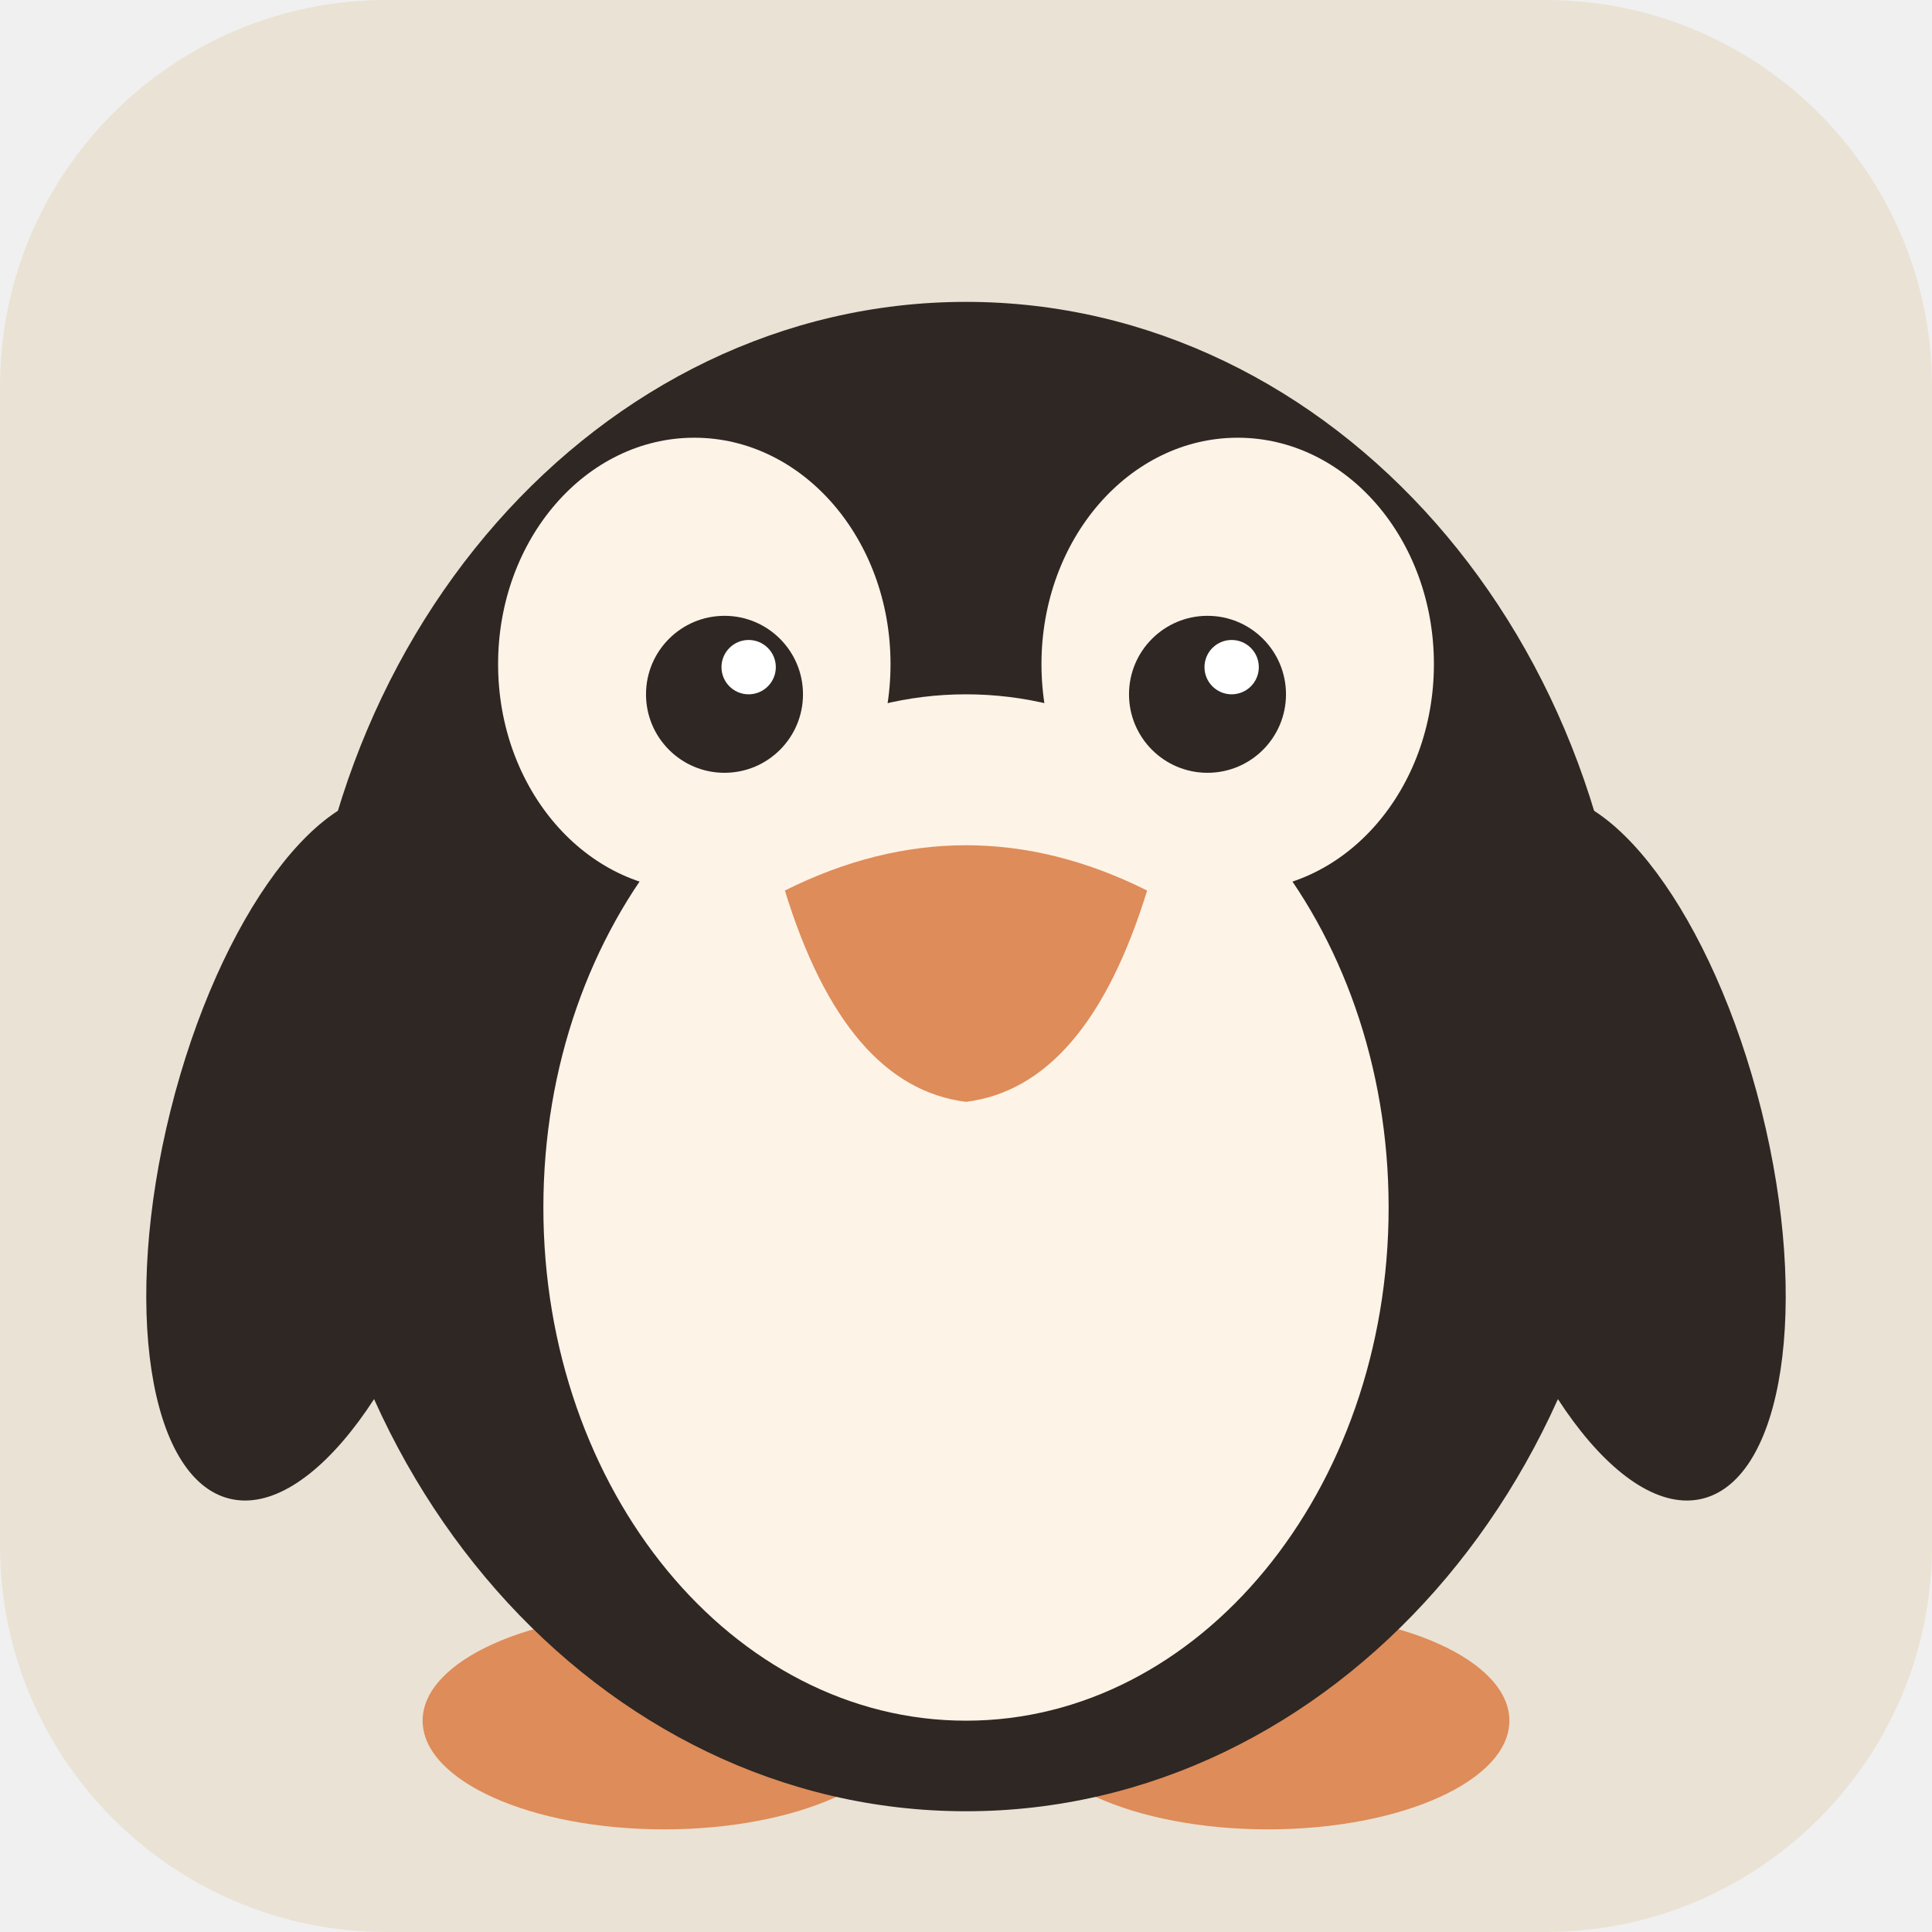
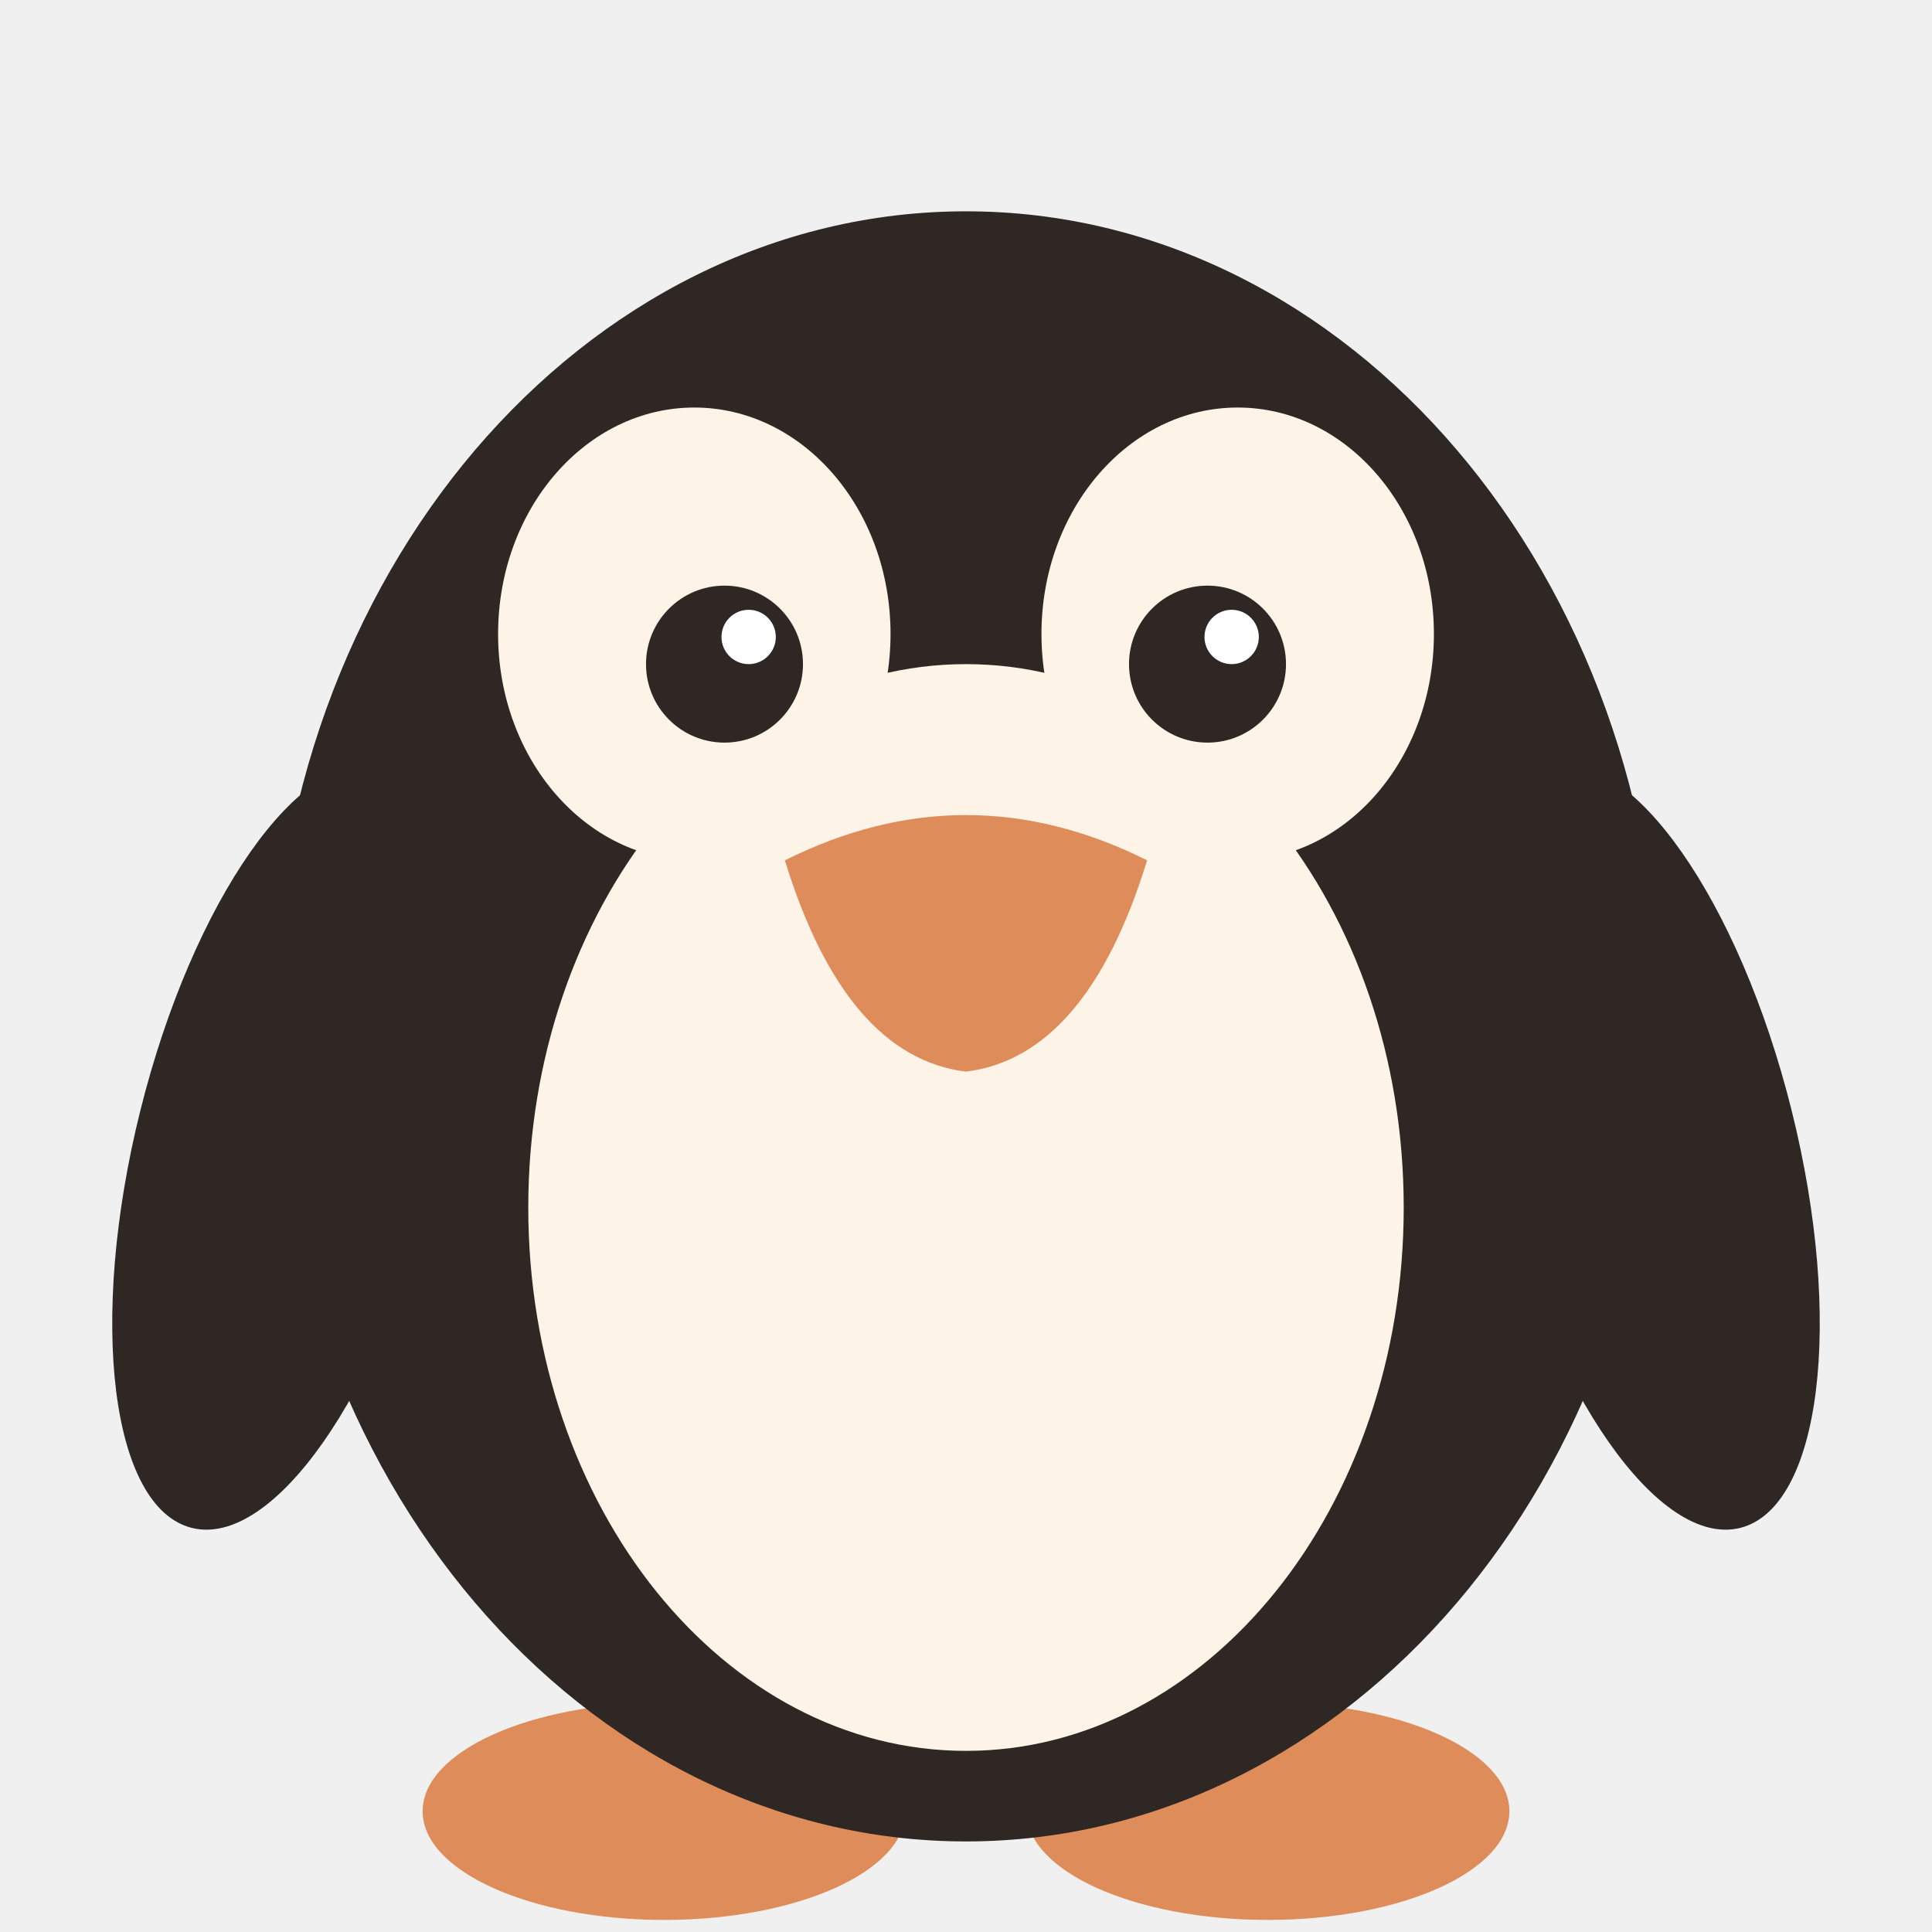
<svg xmlns="http://www.w3.org/2000/svg" viewBox="0 0 64 64">
-   <defs>
-     <clipPath id="t">
-       <rect width="64" height="64" rx="12.8" />
-     </clipPath>
-   </defs>
-   <g clip-path="url(#t)">
-     <rect width="64" height="64" fill="#EAE2D4" />
-     <ellipse cx="22" cy="57" rx="8" ry="3.6" fill="#DE8C59" />
-     <ellipse cx="42" cy="57" rx="8" ry="3.6" fill="#DE8C59" />
-     <ellipse cx="32" cy="35" rx="22" ry="25" fill="#2E2723" />
-     <ellipse cx="10.5" cy="38" rx="5" ry="12" fill="#2E2723" transform="rotate(14 10.5 38)" />
-     <ellipse cx="53.5" cy="38" rx="5" ry="12" fill="#2E2723" transform="rotate(-14 53.5 38)" />
-     <ellipse cx="32" cy="40" rx="14" ry="17" fill="#FEF3E7" />
-     <ellipse cx="23" cy="22" rx="6.5" ry="7.5" fill="#FEF3E7" />
-     <ellipse cx="41" cy="22" rx="6.5" ry="7.5" fill="#FEF3E7" />
-     <circle cx="24" cy="23" r="2.6" fill="#2E2723" />
-     <circle cx="40" cy="23" r="2.6" fill="#2E2723" />
-     <circle cx="24.8" cy="22.1" r="0.9" fill="#fff" />
-     <circle cx="40.8" cy="22.1" r="0.9" fill="#fff" />
-     <path d="M26 29.5Q32 26.5 38 29.5Q36 36 32 36.5Q28 36 26 29.5Z" fill="#DE8C59" />
-   </g>
+   <style>.body{fill:#2E2723}.belly,.eyew{fill:#FEF3E7}.pupil{fill:#2E2723}@media (prefers-color-scheme:dark){.body{fill:#8A7869}}</style>
+   <ellipse cx="22" cy="60" rx="8" ry="3.6" fill="#DE8C59" />
+   <ellipse cx="42" cy="60" rx="8" ry="3.6" fill="#DE8C59" />
+   <ellipse class="body" cx="32" cy="34" rx="23" ry="27" />
+   <ellipse class="body" cx="9.5" cy="38" rx="5" ry="13" transform="rotate(14 9.5 38)" />
+   <ellipse class="body" cx="54.5" cy="38" rx="5" ry="13" transform="rotate(-14 54.5 38)" />
+   <ellipse class="belly" cx="32" cy="40" rx="14.5" ry="18" />
+   <ellipse class="eyew" cx="23" cy="21" rx="6.5" ry="7.5" />
+   <ellipse class="eyew" cx="41" cy="21" rx="6.5" ry="7.5" />
+   <circle class="pupil" cx="24" cy="22" r="2.6" />
+   <circle class="pupil" cx="40" cy="22" r="2.6" />
+   <circle cx="24.8" cy="21.1" r="0.9" fill="#fff" />
+   <circle cx="40.8" cy="21.1" r="0.9" fill="#fff" />
+   <path d="M26 28.5Q32 25.5 38 28.5Q36 35 32 35.5Q28 35 26 28.5Z" fill="#DE8C59" />
</svg>
